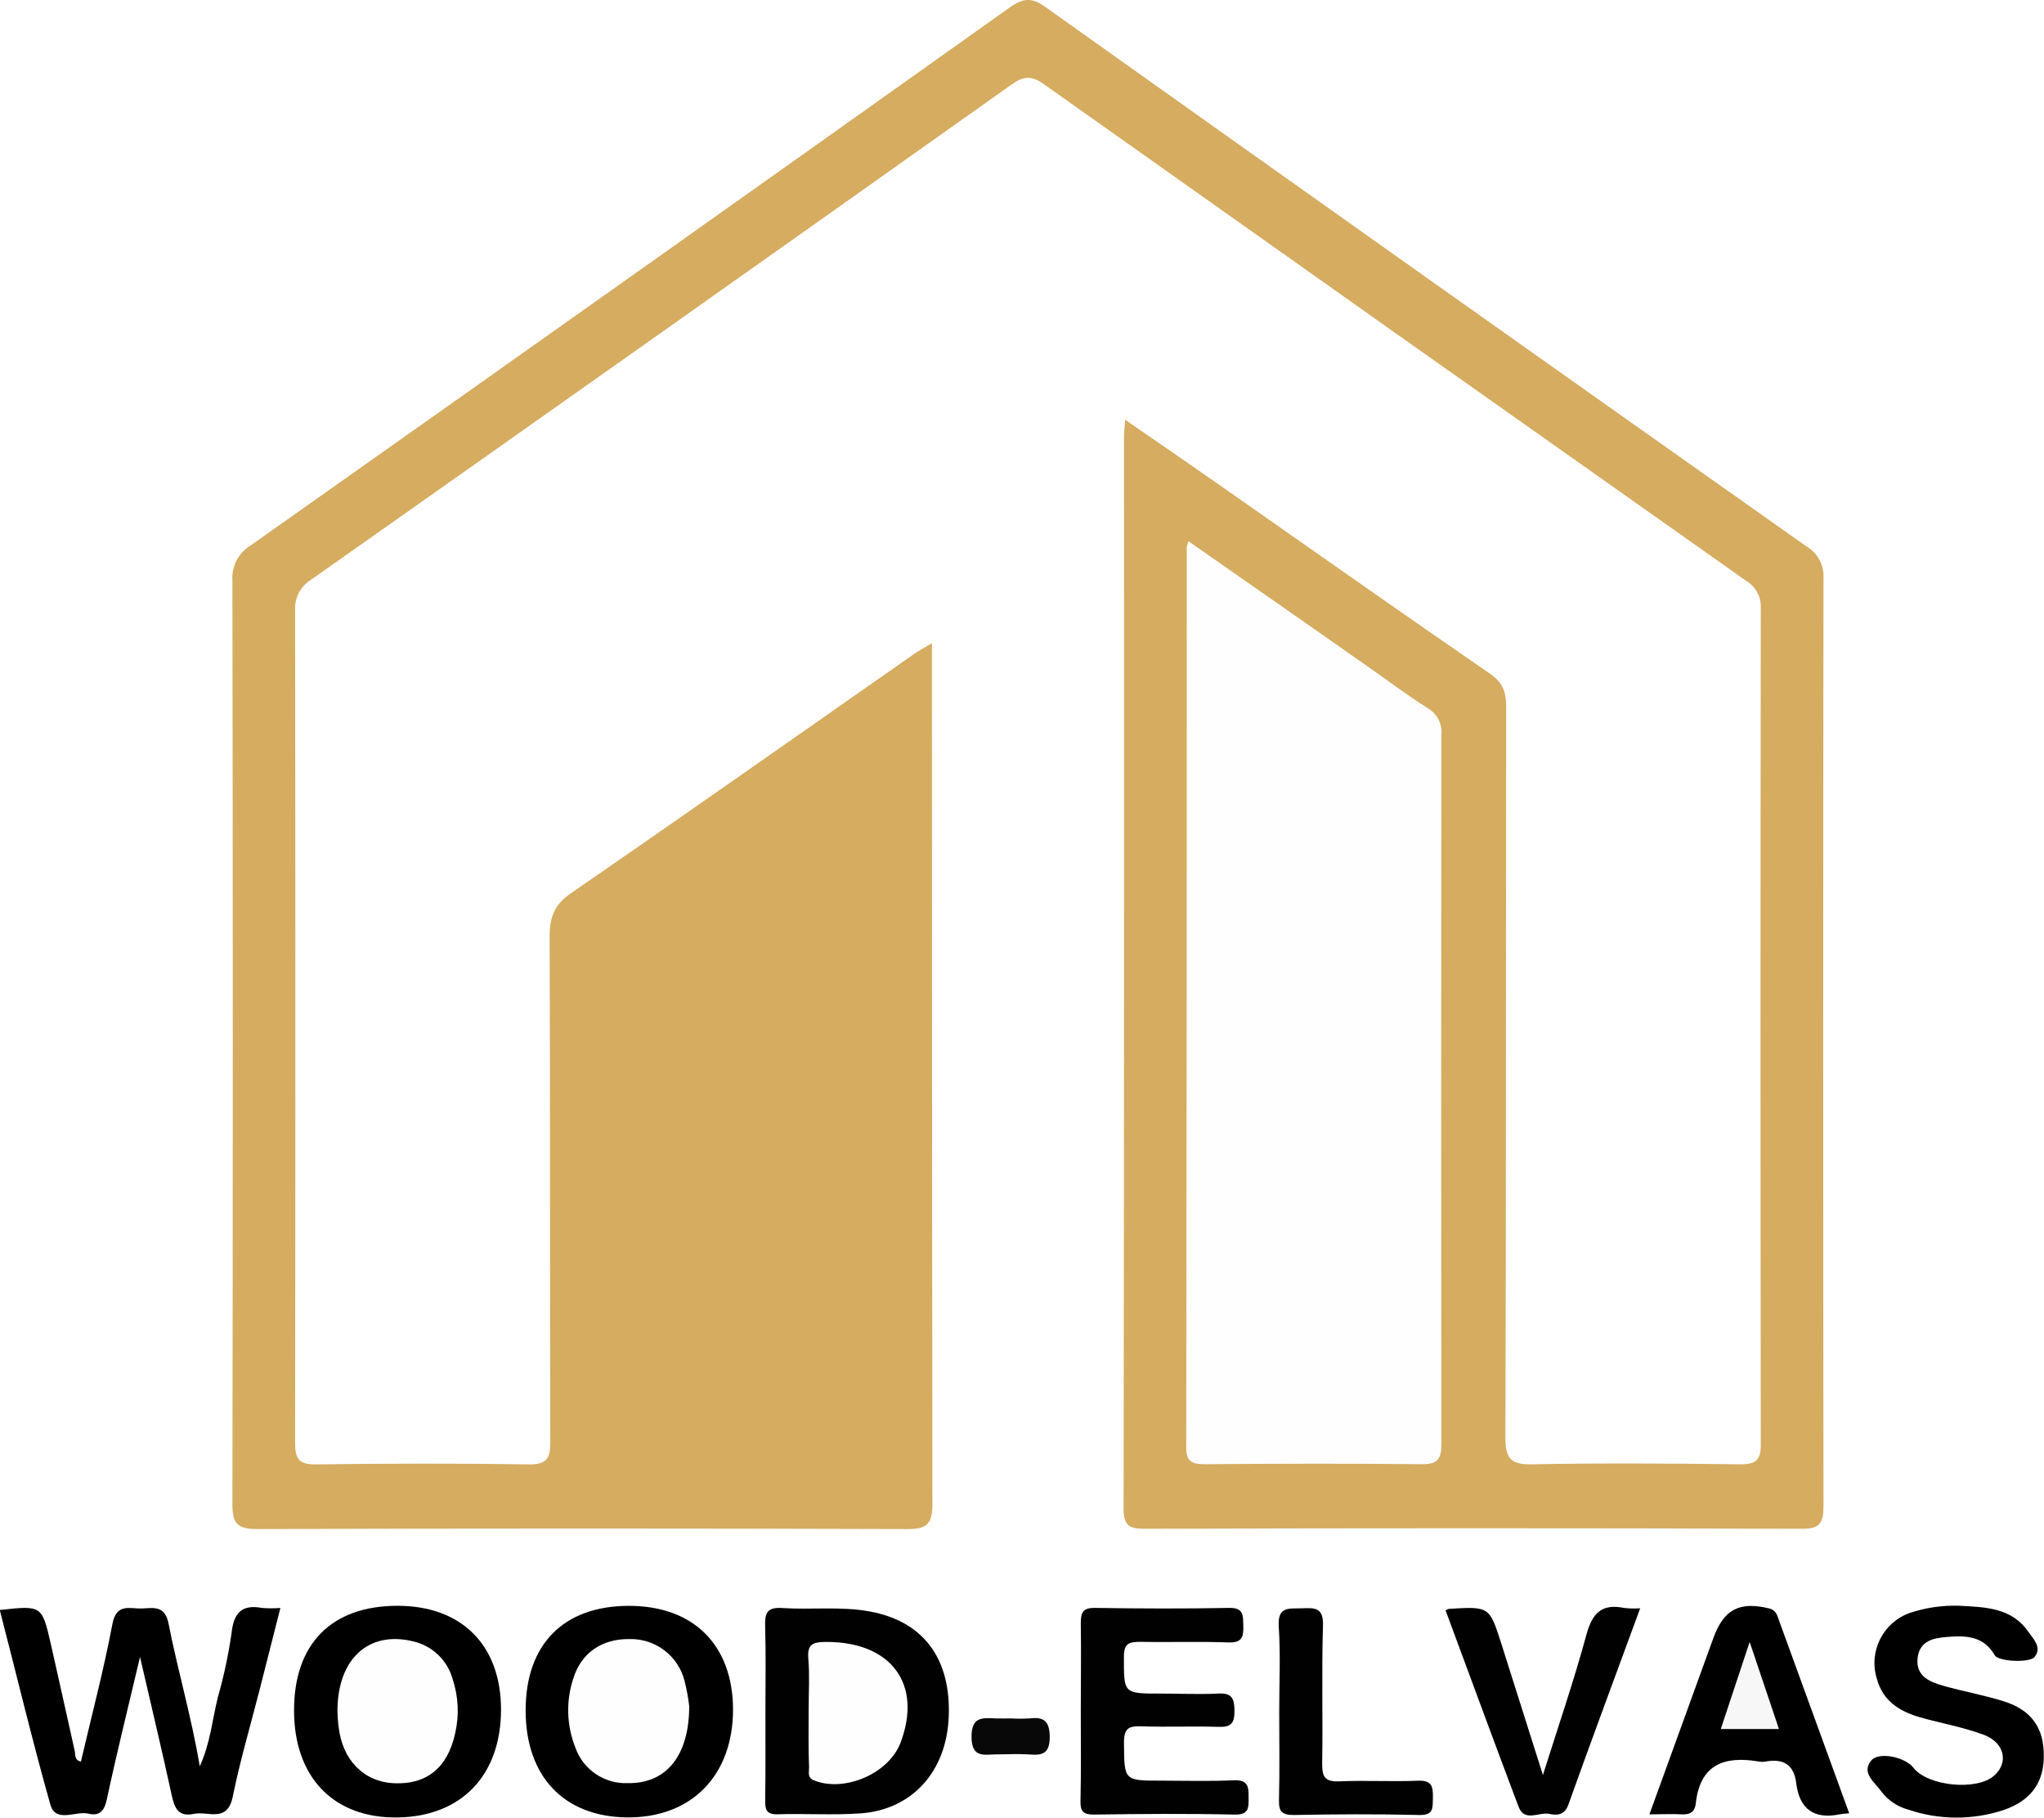
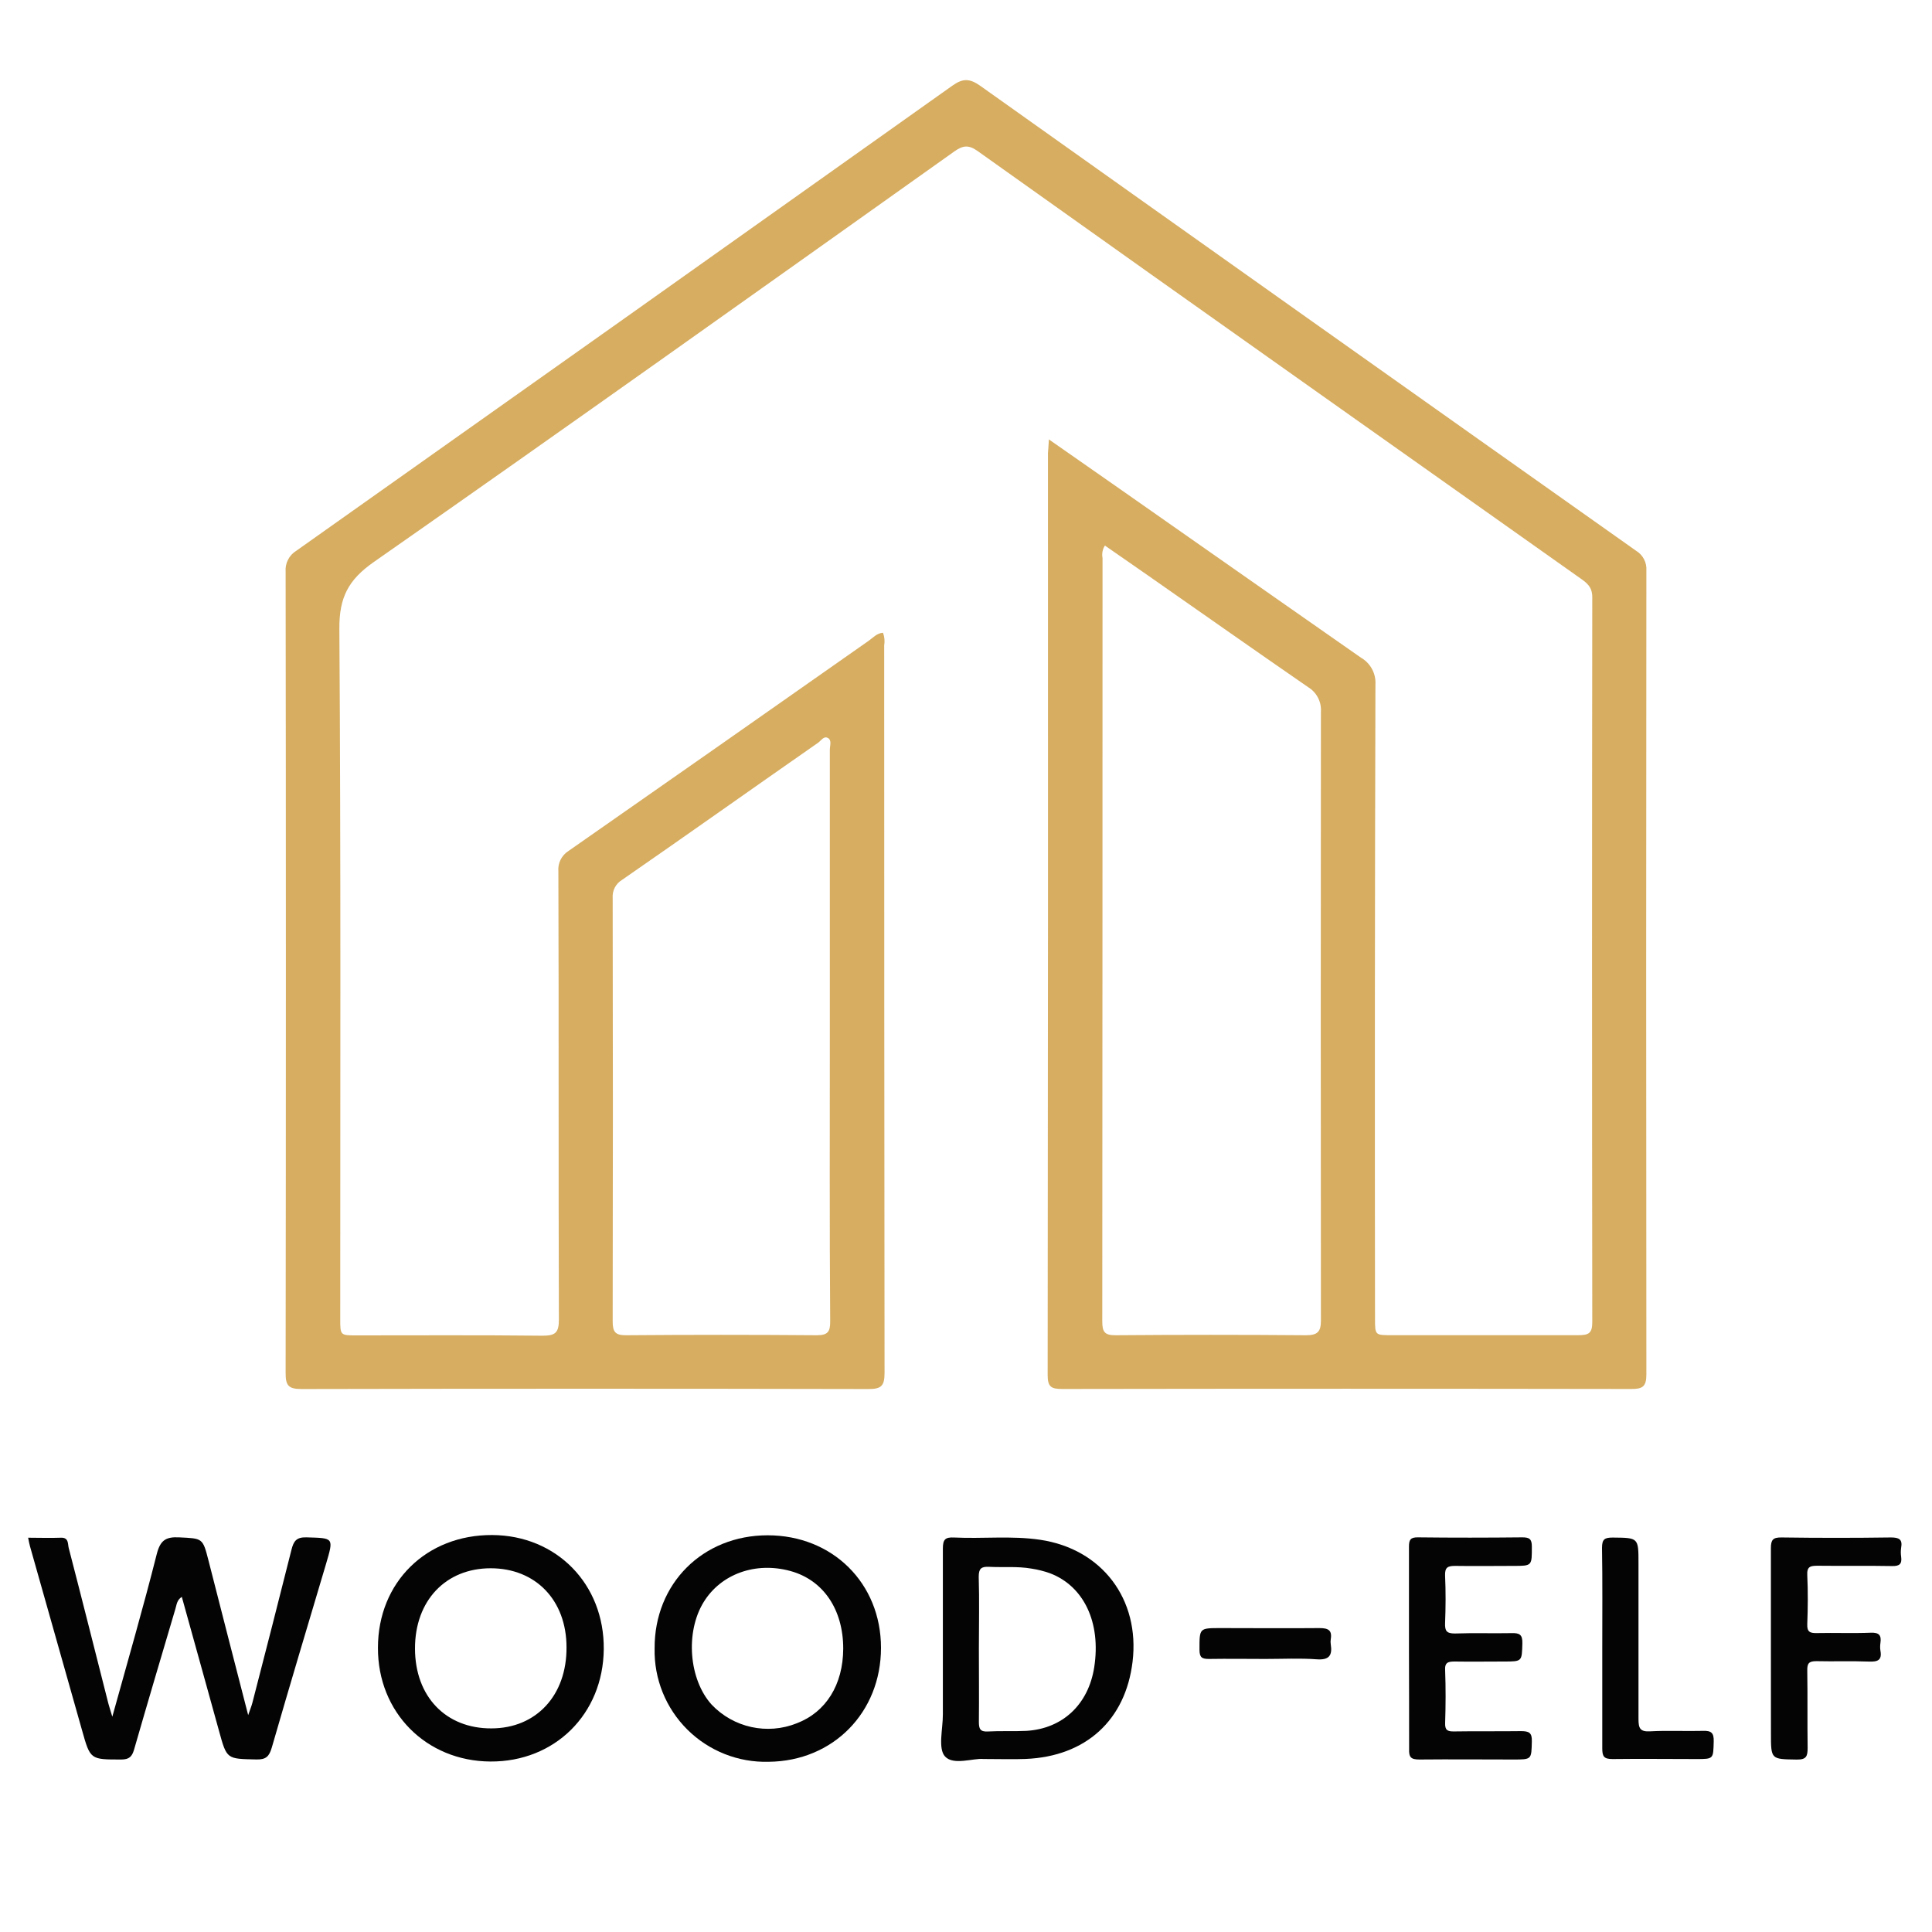
- <svg xmlns="http://www.w3.org/2000/svg" data-name="Layer 1" viewBox="0 0 348.89 310.16" aria-labelledby="logo" role="img">
-   <style>
-     .cls-1 {
-       fill: #d5ac60;
-     }
-     .cls-2 {
-       fill: #010101;
-     }
-     .cls-3 {
-       fill: #080808;
-     }
-     .cls-4 {
-       fill: #fefefe;
-     }
-     .cls-5 {
-       fill: #f7f7f7;
-     }
-   </style>
-   <path class="cls-1" d="M171.11,125.63v4.43q0,71.2.08,142.42c0,3.43-.88,4.33-4.32,4.32q-55.45-.19-110.93,0c-3.57,0-4.24-1.09-4.23-4.38q.13-78.72,0-157.42a6.54,6.54,0,0,1,3.18-6.1q64.86-45.78,129.55-91.79c2.31-1.64,3.78-1.68,6.1,0q64.85,46.13,129.84,92a5.89,5.89,0,0,1,2.91,5.47q-.1,79.08,0,158.17c0,3-.55,4.05-3.81,4q-56-.18-112.06,0c-2.74,0-3.6-.63-3.59-3.5q.12-91.27.07-182.54c0-.85.09-1.7.18-3.22,5.56,3.84,10.75,7.4,15.91,11,15.45,10.8,30.85,21.67,46.38,32.35,2.19,1.51,2.75,3.12,2.75,5.57-.05,41.6,0,83.21-.12,124.81,0,3.64,1,4.6,4.57,4.53,11.87-.23,23.74-.15,35.6,0,2.59,0,3.43-.74,3.42-3.38q-.09-71.4,0-142.8a5.12,5.12,0,0,0-2.53-4.61q-60-42.32-119.86-84.74c-2.14-1.52-3.49-1.35-5.51.08Q125,72.64,65.13,114.8a5.75,5.75,0,0,0-2.72,5.26q.09,71,0,142.06c0,2.74.69,3.67,3.56,3.64,12.11-.15,24.23-.18,36.35,0,3.15.05,3.66-1.12,3.65-3.9-.08-28.73,0-57.47-.11-86.2,0-3.31.81-5.42,3.67-7.39,19.54-13.45,38.93-27.11,58.37-40.69C168.69,127,169.55,126.58,171.11,125.63Z" transform="translate(-12.04 -15.87)" />
-   <path d="M12,290.61c7.18-.79,7.2-.8,8.71,5.78,1.39,6.08,2.71,12.16,4.08,18.24.15.66-.12,1.57,1.06,1.85,1.83-7.84,3.89-15.61,5.38-23.49.68-3.61,3-2.56,5-2.64s4-.6,4.6,2.68c1.56,7.93,3.87,15.72,5.31,24.26,1.83-4.05,2.13-8,3.09-11.8a82.88,82.88,0,0,0,2.34-11c.39-3.43,1.75-4.87,5.2-4.23a20.91,20.91,0,0,0,3.13,0c-1.24,4.86-2.41,9.47-3.58,14.09-1.54,6-3.31,12-4.55,18.11-.93,4.55-4.25,2.42-6.65,2.94-2.65.56-3.29-1-3.77-3.18-1.63-7.52-3.43-15-5.41-23.6-2.08,8.81-4,16.51-5.66,24.28-.43,2-1.22,2.92-3.15,2.46-2.2-.51-5.58,1.68-6.5-1.56C17.54,312.86,14.88,301.72,12,290.61Z" transform="translate(-12.04 -15.87)" />
-   <path class="cls-2" d="M142.69,307.87c0-4.87.1-9.74-.05-14.6-.07-2.22.44-3.16,2.87-3,5,.33,10-.32,14.93.58,9.15,1.64,13.95,8,13.54,18-.37,9.3-6.24,15.86-15.11,16.47-4.72.32-9.48,0-14.22.15-1.8,0-2-.81-2-2.28C142.72,318.1,142.69,313,142.69,307.87Z" transform="translate(-12.04 -15.87)" />
-   <path d="M101.76,307.74c0-11.26,6.45-17.81,17.56-17.84s17.81,6.7,17.84,17.68c0,11.27-7.1,18.53-18.1,18.42C108.29,325.89,101.76,319,101.76,307.74Z" transform="translate(-12.04 -15.87)" />
-   <path d="M79.76,289.89c11-.05,17.78,6.65,17.8,17.68,0,11.23-6.74,18.29-17.67,18.44s-17.66-6.87-17.66-18.27S68.65,289.94,79.76,289.89Z" transform="translate(-12.04 -15.87)" />
-   <path class="cls-2" d="M196.52,307.83c0-5,.08-10,0-15,0-1.89.42-2.61,2.47-2.58,7.61.12,15.22.15,22.83,0,2.54-.05,2.38,1.29,2.44,3,.07,1.92-.21,3-2.57,2.89-5-.18-10,0-15-.1-2,0-2.81.29-2.81,2.57,0,6.26-.13,6.26,6.28,6.26,3.25,0,6.5.16,9.73,0,2.45-.16,2.85.84,2.86,3s-.67,2.75-2.75,2.68c-4.37-.14-8.74.06-13.11-.09-2.13-.07-3,.27-3,2.77.07,6.49-.08,6.5,6.36,6.5,4.12,0,8.24.13,12.35-.06,2.39-.11,2.6,1,2.56,2.91,0,1.73.13,3-2.41,2.94-8-.18-16-.12-24,0-1.82,0-2.32-.54-2.28-2.32C196.59,318.06,196.52,312.94,196.52,307.83Z" transform="translate(-12.04 -15.87)" />
-   <path d="M346.42,289.88c4.53.24,9,.32,11.85,4.47.82,1.2,2.35,2.58,1.08,4.25-.82,1.08-6.22.82-6.84-.28-1.9-3.33-5-3.37-8.15-3.11-2.32.18-4.63.65-5,3.53-.37,3.09,1.94,4.1,4.28,4.77,3.47,1,7.05,1.61,10.48,2.7,3.67,1.16,6.25,3.48,6.69,7.65.58,5.49-1.61,9.17-6.89,10.92a25.63,25.63,0,0,1-16.17-.11,8.55,8.55,0,0,1-4.58-3.08c-1.08-1.57-3.48-3.13-1.75-5.27,1.31-1.62,5.85-.59,7.22,1.2,2.41,3.14,10.77,4,13.77,1.36,2.54-2.22,1.81-5.66-1.82-7s-7.19-1.92-10.78-2.95-6.4-2.81-7.42-6.62a9.07,9.07,0,0,1,5.68-11.22A24.21,24.21,0,0,1,346.42,289.88Z" transform="translate(-12.04 -15.87)" />
-   <path d="M327.68,325.3c-.78.08-1.16.08-1.52.16-4.49.93-7-.85-7.54-5.41-.39-3.09-2.26-4.13-5.21-3.58a3.24,3.24,0,0,1-1.12,0c-5.85-1-10.09.42-10.8,7.19-.15,1.34-.94,1.89-2.32,1.82-1.71-.09-3.44,0-5.59,0,3.55-9.81,7-19.26,10.41-28.7.17-.47.35-.93.51-1.4,1.77-4.88,4.45-6.26,9.47-5.05,1.27.3,1.42,1.21,1.75,2.12Z" transform="translate(-12.04 -15.87)" />
-   <path class="cls-2" d="M292,290.32c-4.25,11.58-8.33,22.52-12.26,33.52-.67,1.86-2,1.82-3.25,1.56-1.76-.36-4.23,1.47-5.25-1.23-4.21-11.15-8.32-22.35-12.46-33.51.39-.17.49-.25.6-.25,6.89-.41,6.89-.42,8.94,6,2.33,7.32,4.64,14.65,7.08,22.36,2.62-8.32,5.29-16.08,7.44-24,1-3.66,2.64-5.29,6.42-4.51A15.91,15.91,0,0,0,292,290.32Z" transform="translate(-12.04 -15.87)" />
-   <path class="cls-2" d="M230.39,308c0-4.87.24-9.75-.08-14.6-.22-3.47,1.78-3,3.93-3.08s3.72-.21,3.62,2.94c-.25,7.86,0,15.73-.14,23.59,0,2.25.47,3.07,2.86,3,4.49-.2,9,.08,13.48-.11,2.39-.1,2.6,1,2.56,2.91s.11,3-2.42,2.94c-7.11-.18-14.23-.13-21.35,0-2,0-2.55-.59-2.5-2.54C230.48,318,230.39,313,230.39,308Z" transform="translate(-12.04 -15.87)" />
-   <path class="cls-3" d="M184.69,309.11a24.83,24.83,0,0,0,3,0c2.41-.28,3.5.3,3.53,3.14,0,3-1.36,3.19-3.62,3-1.86-.12-3.74,0-5.61,0s-4.08.7-4.12-2.92,1.92-3.31,4.21-3.22C183,309.14,183.82,309.11,184.69,309.11Z" transform="translate(-12.04 -15.87)" />
-   <path class="cls-4" d="M214.9,108.23c10.26,7.15,20.17,14.06,30.07,21,3.58,2.5,7.07,5.14,10.76,7.48a4.72,4.72,0,0,1,2.34,4.61q-.07,60.51,0,121c0,2.58-.7,3.44-3.35,3.41-12.37-.13-24.73-.09-37.1,0-2.16,0-3.11-.49-3.11-2.9q.12-76.81.1-153.64A6.87,6.87,0,0,1,214.9,108.23Z" transform="translate(-12.04 -15.87)" />
-   <path class="cls-4" d="M150.07,307.46c0-2.86.18-5.74-.06-8.58-.2-2.45.78-2.81,3-2.82,11.12-.07,16.55,7.2,12.73,17.22-2,5.25-9.57,8.49-14.74,6.41-1.2-.49-.85-1.36-.86-2.14C150,314.19,150.07,310.83,150.07,307.46Z" transform="translate(-12.04 -15.87)" />
-   <path class="cls-4" d="M129.68,307c0,8.59-4,13.25-10.44,13.15a9.09,9.09,0,0,1-9-6.09,17.21,17.21,0,0,1-.36-11.71c1.35-4.45,4.93-6.85,9.61-6.78a9.45,9.45,0,0,1,9.39,7.11A34.33,34.33,0,0,1,129.68,307Z" transform="translate(-12.04 -15.87)" />
-   <path class="cls-4" d="M69.64,307.85c0-8.91,5.33-13.79,13-11.87a9.08,9.08,0,0,1,6.66,6.41,17.1,17.1,0,0,1,.44,9.22c-1.26,5.88-4.86,8.82-10.42,8.56-5.22-.23-8.88-4-9.49-9.71C69.7,309.6,69.68,308.72,69.64,307.85Z" transform="translate(-12.04 -15.87)" />
-   <path class="cls-5" d="M310.69,296.06l5,14.86h-9.93Z" transform="translate(-12.04 -15.87)" />
+ <svg xmlns="http://www.w3.org/2000/svg" viewBox="0 0 375 375" aria-labelledby="logo" role="img">
+   <defs>
+     <style>
+       .cls-1 {
+         fill: transparent;
+       }
+       .cls-2 {
+         fill: #d6ad61;
+       }
+       .cls-3 {
+         fill: #040404;
+       }
+     </style>
+   </defs>
+   <path class="cls-1" d="M187.46,375q-92.59,0-185.2.05c-2,0-2.25-.55-2.25-2.34Q.09,187.46,0,2.26C0,.29.55,0,2.34,0q185.21.08,370.4,0c2,0,2.25.55,2.25,2.34q-.08,185.21,0,370.4c0,2-.55,2.25-2.34,2.25Q280.05,374.92,187.46,375ZM203.59,85.29c-.06,1.18-.13,1.9-.13,2.62q0,89.48-.06,179c0,2.29.7,2.69,2.81,2.69q55.23-.09,110.47,0c2.2,0,2.94-.46,2.93-2.83q-.11-78,0-156a4.16,4.16,0,0,0-2-3.87q-63.7-45.08-127.33-90.27c-2-1.45-3.32-1.5-5.38,0q-63.6,45.22-127.33,90.27a4.37,4.37,0,0,0-2.08,4.08q.08,77.73,0,155.45c0,2.45.48,3.19,3.09,3.18q55-.15,110,0c2.5,0,3.17-.57,3.16-3.13q-.12-70.6-.07-141.2a4.74,4.74,0,0,0-.23-2.46c-1.18.07-1.92,1-2.77,1.55q-29.15,20.4-58.3,40.82a4.24,4.24,0,0,0-1.94,3.94c0,29,0,58,.1,87,0,2.64-.77,3.15-3.22,3.13-12-.13-24-.06-36-.06-3.22,0-3.22,0-3.22-3.2,0-44.65.13-89.3-.17-133.95,0-6,1.73-9.41,6.64-12.84,37.73-26.37,75.23-53.08,112.75-79.74,1.69-1.19,2.78-1.31,4.52-.07q33.85,24.15,67.81,48.13,24.56,17.4,49.13,34.77c1.28.9,2.36,1.68,2.36,3.68q-.12,70.36,0,140.71c0,2.21-.77,2.56-2.73,2.55-12.08-.08-24.16,0-36.24,0-3.19,0-3.2,0-3.2-3.26q0-61.47.08-123a5.63,5.63,0,0,0-2.8-5.24C253,119.88,241.8,112,230.62,104.17,221.76,98,212.88,91.78,203.59,85.29ZM5.46,298.47c.15.7.22,1.19.36,1.66q5.06,17.85,10.12,35.7c1.63,5.74,1.63,5.67,7.61,5.69,1.56,0,2.1-.57,2.5-1.95,2.62-9.09,5.31-18.16,8-27.24.24-.79.22-1.75,1.26-2.38,2.44,8.8,4.85,17.42,7.23,26.05,1.51,5.47,1.49,5.38,7.24,5.51,1.88.05,2.48-.62,3-2.33,3.43-11.88,7-23.73,10.51-35.58,1.53-5.16,1.54-5-3.79-5.2-2-.06-2.49.76-2.9,2.38-2.48,9.9-5,19.79-7.58,29.68-.16.64-.42,1.26-.83,2.44-2.67-10.39-5.18-20.2-7.7-30-1.13-4.43-1.14-4.27-5.72-4.5-2.59-.13-3.64.59-4.32,3.23-2.66,10.42-5.64,20.76-8.63,31.58-.35-1.16-.58-1.86-.77-2.57-2.56-10.06-5.09-20.12-7.69-30.17-.21-.8.06-2.12-1.58-2C9.71,298.55,7.64,298.47,5.46,298.47ZM149,298c-12.54,0-21.92,9.41-21.92,22a21.54,21.54,0,0,0,22.16,22c12.47-.07,21.83-9.58,21.78-22.12S161.54,297.93,149,298Zm-75.6,21.88c0,12.54,9.29,22,21.79,22.08s21.92-9.22,22-21.8S108.05,298,95.55,298C82.77,297.88,73.41,307.11,73.36,319.83Zm117.5,21.59c3.35,0,5.77.09,8.18,0,11.68-.49,19.37-7.52,20.74-18.87,1.46-12.15-5.91-21.89-17.94-23.67-5.54-.82-11.13-.17-16.69-.44-1.74-.09-2.21.38-2.19,2.15.09,10.73,0,21.46,0,32.19,0,2.82-1,6.64.43,8.17C185.07,342.7,188.92,341.23,190.86,341.42Zm82.62-21.71c0,6.58,0,13.16,0,19.74,0,1.62.39,2.08,2,2.05,6.07-.1,12.15,0,18.23,0,3.61,0,3.5,0,3.59-3.51.05-1.7-.51-2.07-2.11-2-4.32.1-8.66,0-13,.06-1.25,0-1.77-.24-1.72-1.63.1-3.41.12-6.83,0-10.23-.06-1.57.61-1.74,1.9-1.71,3.16.08,6.33,0,9.49,0,3.6,0,3.49,0,3.6-3.51,0-1.72-.55-2.05-2.11-2-3.66.1-7.33-.06-11,.07-1.61.06-1.94-.48-1.89-2,.12-3.08.14-6.16,0-9.24-.08-1.64.53-1.91,2-1.88,3.75.1,7.5,0,11.24,0s3.61,0,3.6-3.78c0-1.47-.51-1.78-1.87-1.76-6.74.06-13.49.07-20.23,0-1.48,0-1.76.48-1.75,1.83C273.51,306.72,273.48,313.22,273.48,319.71Zm70.25,0v16.73c0,5.08,0,5,5,5.07,1.87,0,2.15-.63,2.12-2.28-.1-5,0-10-.07-15,0-1.38.3-1.86,1.76-1.82,3.41.11,6.83-.05,10.24.08,1.65.06,2.54-.25,2.2-2.11a5,5,0,0,1,0-1.49c.22-1.5-.28-2-1.88-2-3.49.14-7,0-10.48.07-1.34,0-1.9-.25-1.84-1.74.11-3.16.14-6.33,0-9.49-.09-1.68.59-1.86,2-1.84,4.83.08,9.65,0,14.48.06,1.45,0,1.93-.43,1.74-1.81a6,6,0,0,1,0-1.74c.27-1.67-.43-2-2-2q-10.61.13-21.22,0c-1.65,0-2.08.45-2.06,2.07C343.78,306.9,343.73,313.3,343.73,319.71Zm-32.76.22c0,6.5,0,13,0,19.49,0,1.58.32,2.12,2,2.08,5.42-.11,10.83,0,16.24,0,3.4,0,3.3,0,3.39-3.42.05-1.67-.48-2.11-2.09-2.05-3.41.12-6.84-.1-10.24.09-2,.11-2.29-.59-2.27-2.38.08-10.07,0-20.15,0-30.23,0-5.06,0-5-5-5-1.57,0-2.1.32-2.08,2C311,306.94,311,313.44,311,319.93ZM245.65,322c3.32,0,6.65-.18,9.95.06,2.42.18,3.07-.75,2.73-2.9a3,3,0,0,1,0-1c.3-1.82-.57-2.18-2.24-2.16-6.39.09-12.78,0-19.17,0-4.15,0-4.08,0-4.07,4.24,0,1.46.47,1.79,1.83,1.75C238.34,322,242,322,245.65,322Z" transform="translate(0)" />
+   <path class="cls-2" d="M203.59,85.29c9.29,6.49,18.17,12.67,27,18.88C241.8,112,253,119.88,264.17,127.66a5.63,5.63,0,0,1,2.8,5.24q-.17,61.48-.08,123c0,3.26,0,3.26,3.2,3.26,12.08,0,24.16,0,36.24,0,2,0,2.74-.34,2.73-2.55q-.09-70.35,0-140.71c0-2-1.08-2.78-2.36-3.68q-24.57-17.39-49.13-34.77-33.93-24-67.81-48.13c-1.74-1.24-2.83-1.12-4.52.07-37.52,26.66-75,53.37-112.75,79.74C67.6,112.56,65.83,116,65.87,122c.3,44.65.17,89.3.17,134,0,3.2,0,3.2,3.22,3.2,12,0,24-.07,36,.06,2.45,0,3.23-.49,3.22-3.13-.1-29,0-58-.1-87a4.24,4.24,0,0,1,1.94-3.94q29.19-20.37,58.3-40.82c.85-.6,1.59-1.48,2.77-1.55a4.74,4.74,0,0,1,.23,2.46q0,70.61.07,141.2c0,2.56-.66,3.14-3.16,3.13q-55-.12-110,0c-2.61,0-3.1-.73-3.09-3.18q.1-77.71,0-155.45a4.37,4.37,0,0,1,2.08-4.08q63.72-45.07,127.33-90.27c2.06-1.46,3.35-1.41,5.38,0q63.6,45.21,127.33,90.27a4.16,4.16,0,0,1,2,3.87q-.08,78,0,156c0,2.37-.73,2.84-2.93,2.83q-55.24-.09-110.47,0c-2.11,0-2.81-.4-2.81-2.69q.1-89.48.06-179C203.46,87.19,203.53,86.47,203.59,85.29Zm10.87,20.6a3.32,3.32,0,0,0-.46,2.42q0,74.08-.05,148.16c0,2,.41,2.72,2.57,2.7q18.49-.15,37,0c2.23,0,2.87-.71,2.87-2.82q-.06-59.1,0-118.19a5.18,5.18,0,0,0-2.46-4.77c-10.48-7.23-20.89-14.56-31.33-21.85ZM161.07,201q0-27.73,0-55.48c0-.78.43-1.84-.38-2.28s-1.31.52-1.89.92C146.1,153,133.44,162,120.73,170.79a3.75,3.75,0,0,0-1.81,3.48q.08,41.11,0,82.22c0,2,.48,2.7,2.61,2.68q18.49-.15,37,0c2.12,0,2.62-.65,2.61-2.68C161,238,161.07,219.5,161.07,201Z" transform="translate(0)" />
+   <path class="cls-3" d="M5.46,298.47c2.18,0,4.25.08,6.3,0,1.64-.09,1.37,1.23,1.58,2,2.6,10,5.13,20.11,7.69,30.17.19.71.42,1.41.77,2.57,3-10.82,6-21.16,8.63-31.58.68-2.64,1.73-3.36,4.32-3.23,4.58.23,4.59.07,5.72,4.5,2.52,9.8,5,19.61,7.7,30,.41-1.18.67-1.8.83-2.44,2.55-9.89,5.1-19.78,7.58-29.68.41-1.62.94-2.44,2.9-2.38,5.33.16,5.32,0,3.79,5.2-3.53,11.85-7.08,23.7-10.51,35.58-.5,1.71-1.1,2.38-3,2.33-5.75-.13-5.73,0-7.24-5.51-2.38-8.63-4.79-17.25-7.23-26.05-1,.63-1,1.59-1.26,2.38-2.69,9.08-5.38,18.15-8,27.24-.4,1.38-.94,1.95-2.5,1.95-6,0-6,.05-7.61-5.69Q10.89,318,5.82,300.13C5.68,299.66,5.61,299.17,5.46,298.47Z" transform="translate(0)" />
+   <path class="cls-3" d="M149,298c12.58,0,22,9.29,22,21.84s-9.31,22-21.78,22.12a21.54,21.54,0,0,1-22.16-22C127,307.36,136.42,298,149,298ZM163.67,320c0-7.59-3.85-13.32-10.26-15.07-6.75-1.85-13.48.57-16.84,6.05-3.58,5.84-2.86,15,1.56,19.89a15.07,15.07,0,0,0,16.52,3.62C160.33,332.32,163.64,327,163.67,320Z" transform="translate(0)" />
+   <path class="cls-3" d="M73.36,319.83c0-12.72,9.41-21.95,22.19-21.88,12.5.07,21.76,9.55,21.64,22.16s-9.52,21.87-22,21.8S73.31,332.37,73.36,319.83Zm22,15.65c8.73,0,14.66-6.42,14.6-15.74,0-9.14-6-15.34-14.72-15.34S80.53,310.67,80.55,320,86.56,335.52,95.39,335.48Z" transform="translate(0)" />
+   <path class="cls-3" d="M190.86,341.42c-1.94-.19-5.79,1.28-7.42-.48-1.42-1.53-.42-5.35-.43-8.17,0-10.73,0-21.46,0-32.19,0-1.77.45-2.24,2.19-2.15,5.56.27,11.15-.38,16.69.44,12,1.78,19.4,11.52,17.94,23.67-1.37,11.35-9.06,18.38-20.74,18.87C196.63,341.51,194.21,341.42,190.86,341.42ZM190,320c0,4.74.05,9.48,0,14.21,0,1.33.23,1.95,1.73,1.87,2.49-.14,5,0,7.48-.12,7.07-.42,12.06-5.15,13.18-12.36,1.34-8.66-2-15.74-8.61-18.24a19.36,19.36,0,0,0-3.6-.9c-2.72-.47-5.48-.2-8.21-.34-1.51-.07-2,.34-2,1.92C190.11,310.68,190,315.33,190,320Z" transform="translate(0)" />
+   <path class="cls-3" d="M273.48,319.71c0-6.49,0-13,0-19.48,0-1.35.27-1.85,1.75-1.83,6.74.08,13.49.07,20.23,0,1.36,0,1.87.29,1.87,1.76,0,3.78.09,3.78-3.6,3.78s-7.49.06-11.24,0c-1.45,0-2.06.24-2,1.88.14,3.08.12,6.16,0,9.24-.05,1.49.28,2,1.89,2,3.66-.13,7.33,0,11-.07,1.56-.05,2.16.28,2.11,2-.11,3.5,0,3.51-3.6,3.51-3.16,0-6.33.05-9.49,0-1.29,0-2,.14-1.9,1.71.13,3.4.11,6.82,0,10.23-.05,1.39.47,1.65,1.72,1.63,4.32-.07,8.66,0,13-.06,1.6,0,2.16.33,2.11,2-.09,3.51,0,3.51-3.59,3.51-6.08,0-12.16-.06-18.23,0-1.65,0-2.06-.43-2-2.05C273.53,332.87,273.48,326.29,273.48,319.71Z" transform="translate(0)" />
+   <path class="cls-3" d="M343.73,319.71c0-6.41,0-12.81,0-19.22,0-1.62.41-2.09,2.06-2.07q10.61.15,21.22,0c1.6,0,2.3.36,2,2a6,6,0,0,0,0,1.74c.19,1.38-.29,1.84-1.74,1.81-4.83-.09-9.65,0-14.48-.06-1.41,0-2.09.16-2,1.84.15,3.16.12,6.33,0,9.49-.06,1.49.5,1.77,1.84,1.74,3.49-.08,7,.07,10.48-.07,1.6-.06,2.1.46,1.88,2a5,5,0,0,0,0,1.49c.34,1.86-.55,2.17-2.2,2.11-3.41-.13-6.83,0-10.24-.08-1.46,0-1.78.44-1.76,1.82.08,5,0,10,.07,15,0,1.65-.25,2.31-2.12,2.28-5-.08-5,0-5-5.07Z" transform="translate(0)" />
+   <path class="cls-3" d="M311,319.93c0-6.49.06-13-.05-19.49,0-1.69.51-2,2.08-2,5,.05,5,0,5,5,0,10.08,0,20.16,0,30.23,0,1.79.3,2.49,2.27,2.38,3.4-.19,6.83,0,10.24-.09,1.61-.06,2.14.38,2.09,2.05-.09,3.42,0,3.42-3.39,3.42-5.41,0-10.82-.07-16.24,0-1.69,0-2-.5-2-2.08C311,332.93,311,326.43,311,319.93Z" transform="translate(0)" />
+   <path class="cls-3" d="M245.65,322c-3.65,0-7.31-.06-11,0-1.36,0-1.82-.29-1.83-1.75,0-4.24-.08-4.24,4.07-4.24,6.39,0,12.78.06,19.17,0,1.67,0,2.54.34,2.24,2.16a3,3,0,0,0,0,1c.34,2.15-.31,3.08-2.73,2.9C252.3,321.83,249,322,245.65,322Z" transform="translate(0)" />
+   <path class="cls-1" d="M214.46,105.89l8.12,5.65c10.44,7.29,20.85,14.62,31.33,21.85a5.18,5.18,0,0,1,2.46,4.77q-.06,59.1,0,118.19c0,2.11-.64,2.84-2.87,2.82q-18.5-.17-37,0c-2.16,0-2.57-.7-2.57-2.7q.08-74.09.05-148.16A3.32,3.32,0,0,1,214.46,105.89Z" transform="translate(0)" />
+   <path class="cls-1" d="M161.07,201c0,18.49,0,37,.05,55.48,0,2-.49,2.7-2.61,2.68q-18.49-.15-37,0c-2.13,0-2.61-.65-2.61-2.68q.09-41.12,0-82.22a3.75,3.75,0,0,1,1.81-3.48C133.44,162,146.1,153,158.79,144.17c.58-.4,1.19-1.31,1.89-.92s.37,1.5.38,2.28Q161.09,173.27,161.07,201Z" transform="translate(0)" />
+   <path class="cls-1" d="M163.67,320c0,7-3.34,12.3-9,14.49a15.07,15.07,0,0,1-16.52-3.62C133.71,326,133,316.84,136.57,311c3.36-5.48,10.09-7.9,16.84-6.05C159.82,306.7,163.71,312.43,163.67,320Z" transform="translate(0)" />
+   <path class="cls-1" d="M95.39,335.48c-8.83,0-14.81-6.21-14.84-15.49s5.89-15.59,14.72-15.59,14.67,6.2,14.72,15.34C110.05,329.06,104.12,335.45,95.39,335.48Z" transform="translate(0)" />
+   <path class="cls-1" d="M190,320c0-4.65.07-9.3,0-14,0-1.58.47-2,2-1.92,2.73.14,5.49-.13,8.21.34a19.36,19.36,0,0,1,3.6.9c6.64,2.5,9.95,9.58,8.61,18.24-1.12,7.21-6.11,11.94-13.18,12.36-2.49.14-5,0-7.48.12-1.5.08-1.75-.54-1.73-1.87C190.09,329.46,190,324.72,190,320Z" transform="translate(0)" />
</svg>
